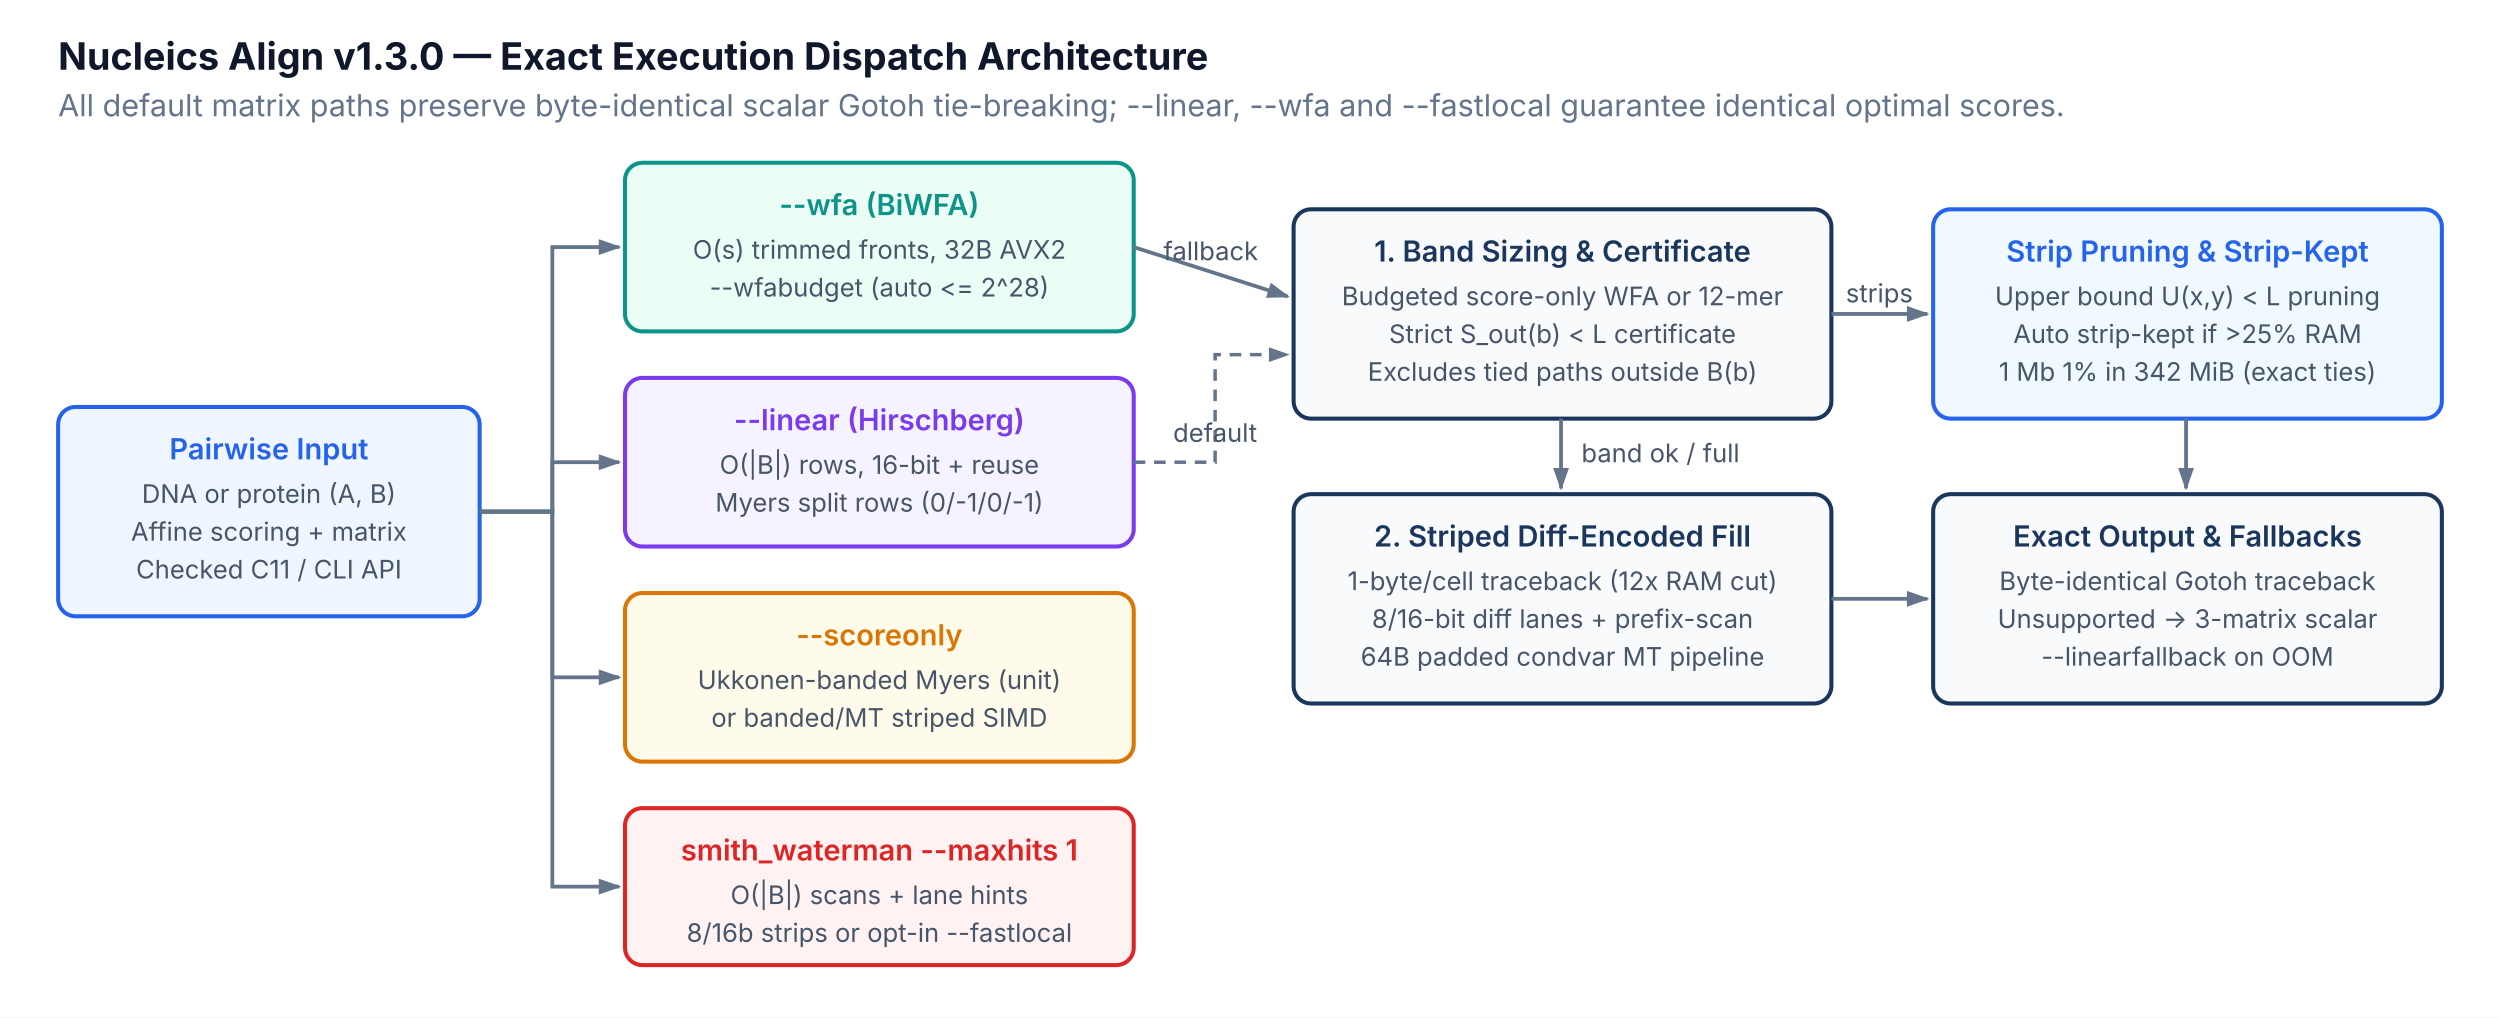
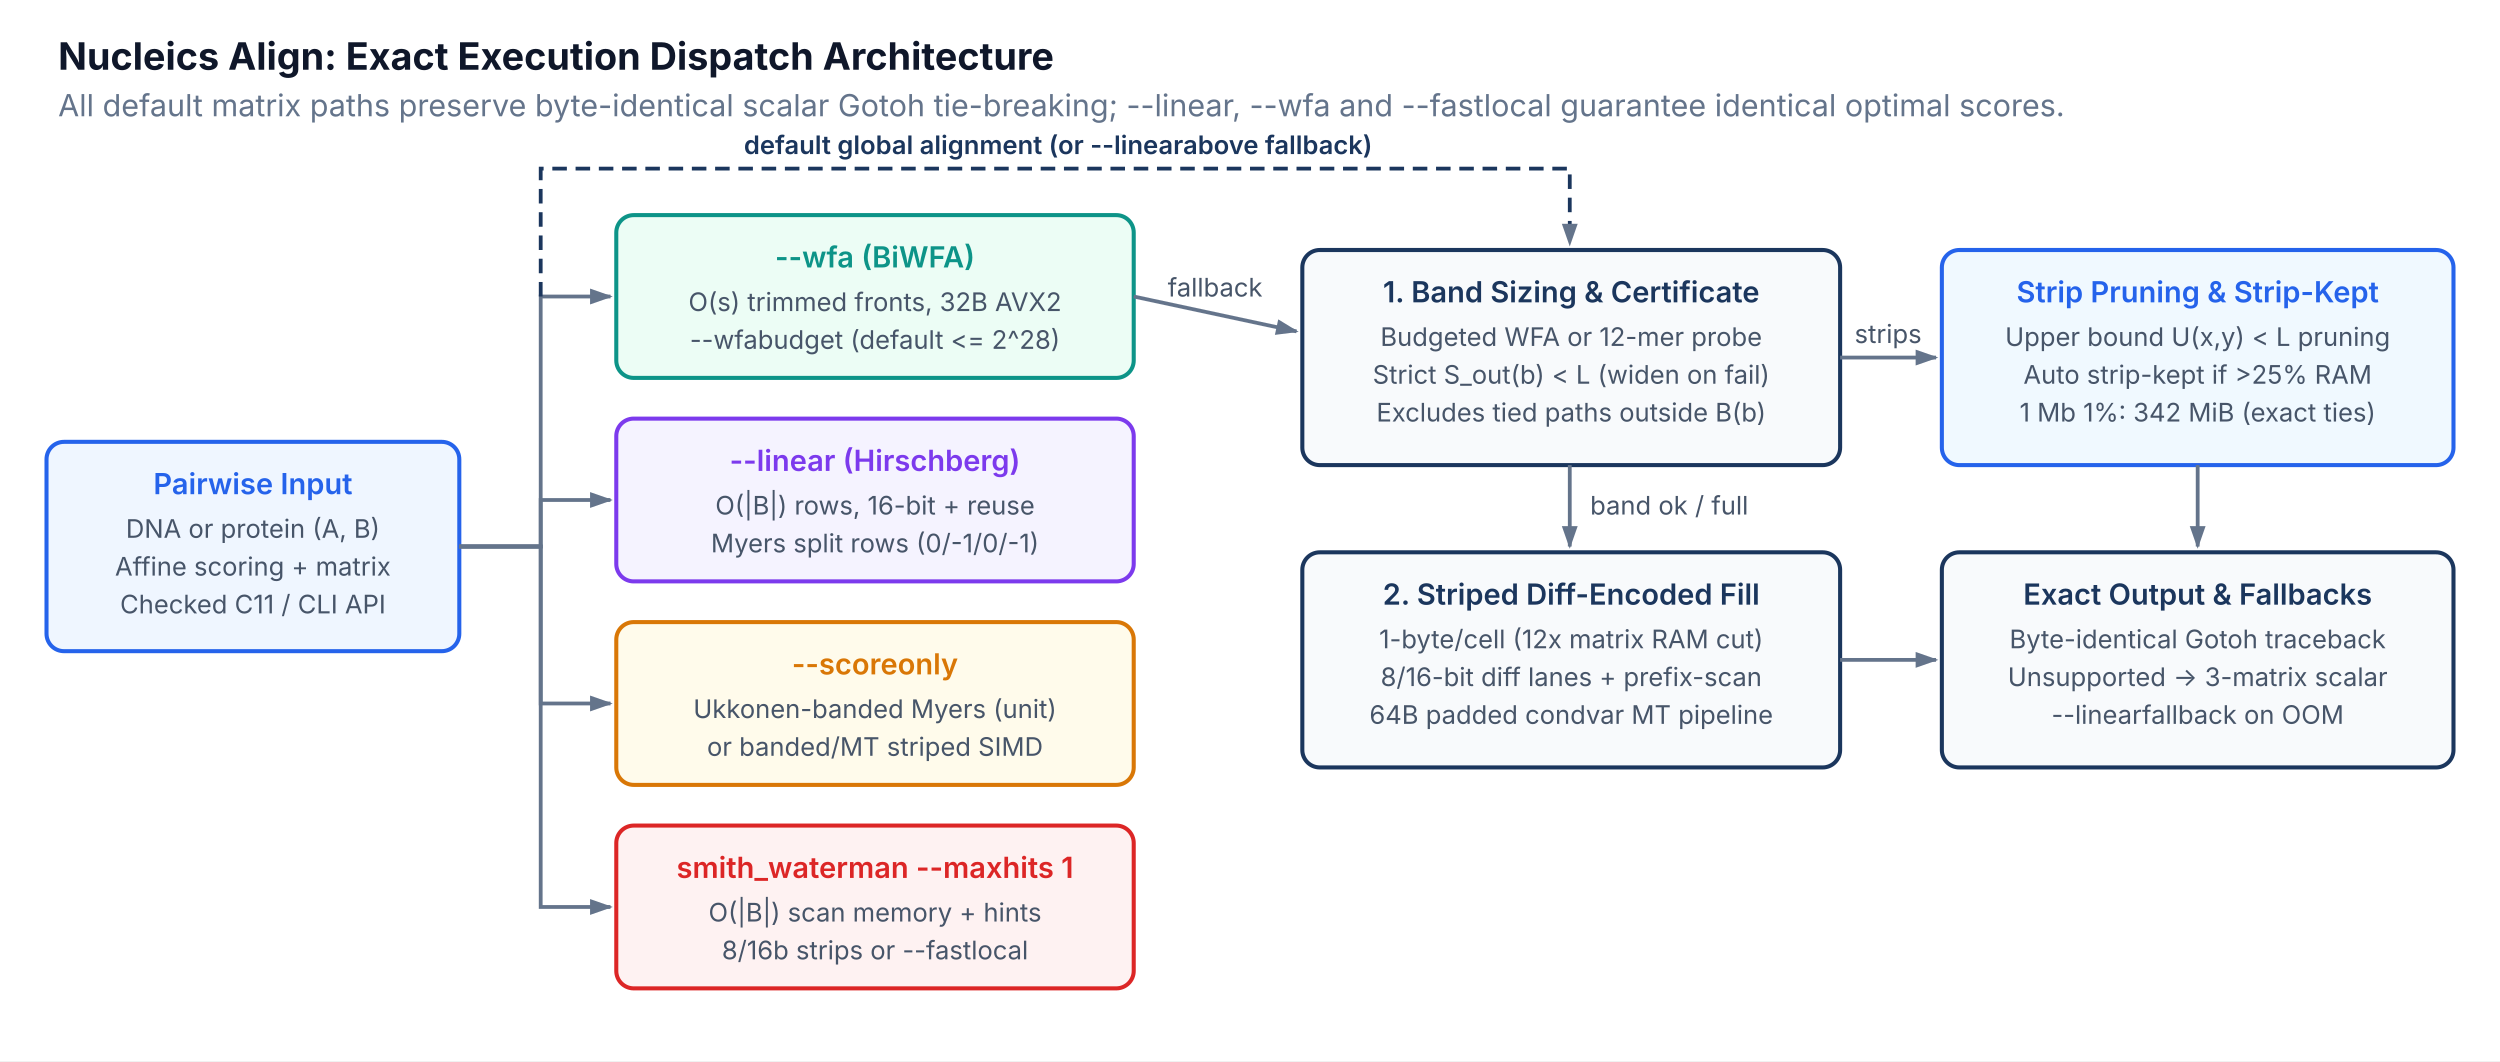
- <svg xmlns="http://www.w3.org/2000/svg" viewBox="0 0 860 350" width="860" height="350">
+ <svg xmlns="http://www.w3.org/2000/svg" viewBox="0 0 860 365" width="860" height="365">
  <defs>
    <marker id="arr" viewBox="0 0 10 10" refX="9" refY="5" markerWidth="6" markerHeight="6" orient="auto-start-reverse">
      <path d="M 0 1.5 L 10 5 L 0 8.5 z" fill="#64748b" />
    </marker>
  </defs>
-   <rect width="860" height="350" fill="#ffffff" />
+   <rect width="860" height="365" fill="#ffffff" />
  <style>
    text { font-family: Inter, -apple-system, BlinkMacSystemFont, 'Segoe UI', Helvetica, Arial, sans-serif; fill: #0f172a; }
    .title { font-size: 13px; font-weight: 700; }
    .sub { font-size: 10.5px; fill: #64748b; }
    .lbl { font-size: 10px; }
    .lblb { font-size: 10px; font-weight: 600; }
    .tick { font-size: 9.5px; fill: #334155; }
    .small { font-size: 8.8px; fill: #475569; }
  </style>
-   <text x="20" y="24" class="title">Nucleics Align v1.3.0 — Exact Execution Dispatch Architecture</text>
+   <text x="20" y="24" class="title">Nucleics Align: Exact Execution Dispatch Architecture</text>
  <text x="20" y="40" class="sub">All default matrix paths preserve byte-identical scalar Gotoh tie-breaking; --linear, --wfa and --fastlocal guarantee identical optimal scores.</text>
-   <rect x="20" y="140" width="145" height="72" rx="6" fill="#eff6ff" stroke="#2563eb" stroke-width="1.4" />
-   <text x="92.5" y="158" text-anchor="middle" class="lblb" style="fill:#2563eb">Pairwise Input</text>
-   <text x="92.5" y="173" text-anchor="middle" class="small">DNA or protein (A, B)</text>
-   <text x="92.5" y="186" text-anchor="middle" class="small">Affine scoring + matrix</text>
-   <text x="92.5" y="199" text-anchor="middle" class="small">Checked C11 / CLI API</text>
-   <rect x="215" y="56" width="175" height="58" rx="6" fill="#ecfdf5" stroke="#0d9488" stroke-width="1.4" />
-   <text x="302.5" y="74" text-anchor="middle" class="lblb" style="fill:#0d9488">--wfa (BiWFA)</text>
-   <text x="302.5" y="89" text-anchor="middle" class="small">O(s) trimmed fronts, 32B AVX2</text>
-   <text x="302.5" y="102" text-anchor="middle" class="small">--wfabudget (auto &lt;= 2^28)</text>
-   <rect x="215" y="130" width="175" height="58" rx="6" fill="#f5f3ff" stroke="#7c3aed" stroke-width="1.4" />
-   <text x="302.5" y="148" text-anchor="middle" class="lblb" style="fill:#7c3aed">--linear (Hirschberg)</text>
-   <text x="302.5" y="163" text-anchor="middle" class="small">O(|B|) rows, 16-bit + reuse</text>
-   <text x="302.5" y="176" text-anchor="middle" class="small">Myers split rows (0/-1/0/-1)</text>
-   <rect x="215" y="204" width="175" height="58" rx="6" fill="#fffbeb" stroke="#d97706" stroke-width="1.4" />
-   <text x="302.5" y="222" text-anchor="middle" class="lblb" style="fill:#d97706">--scoreonly</text>
-   <text x="302.5" y="237" text-anchor="middle" class="small">Ukkonen-banded Myers (unit)</text>
-   <text x="302.5" y="250" text-anchor="middle" class="small">or banded/MT striped SIMD</text>
-   <rect x="215" y="278" width="175" height="54" rx="6" fill="#fef2f2" stroke="#dc2626" stroke-width="1.4" />
-   <text x="302.5" y="296" text-anchor="middle" class="lblb" style="fill:#dc2626">smith_waterman --maxhits 1</text>
-   <text x="302.5" y="311" text-anchor="middle" class="small">O(|B|) scans + lane hints</text>
-   <text x="302.5" y="324" text-anchor="middle" class="small">8/16b strips or opt-in --fastlocal</text>
-   <rect x="445" y="72" width="185" height="72" rx="6" fill="#f8fafc" stroke="#1b365d" stroke-width="1.4" />
-   <text x="537.5" y="90" text-anchor="middle" class="lblb" style="fill:#1b365d">1. Band Sizing &amp; Certificate</text>
-   <text x="537.5" y="105" text-anchor="middle" class="small">Budgeted score-only WFA or 12-mer</text>
-   <text x="537.5" y="118" text-anchor="middle" class="small">Strict S_out(b) &lt; L certificate</text>
-   <text x="537.5" y="131" text-anchor="middle" class="small">Excludes tied paths outside B(b)</text>
-   <rect x="445" y="170" width="185" height="72" rx="6" fill="#f8fafc" stroke="#1b365d" stroke-width="1.4" />
-   <text x="537.5" y="188" text-anchor="middle" class="lblb" style="fill:#1b365d">2. Striped Diff-Encoded Fill</text>
-   <text x="537.5" y="203" text-anchor="middle" class="small">1-byte/cell traceback (12x RAM cut)</text>
-   <text x="537.5" y="216" text-anchor="middle" class="small">8/16-bit diff lanes + prefix-scan</text>
-   <text x="537.5" y="229" text-anchor="middle" class="small">64B padded condvar MT pipeline</text>
-   <rect x="665" y="72" width="175" height="72" rx="6" fill="#f0f9ff" stroke="#2563eb" stroke-width="1.4" />
-   <text x="752.5" y="90" text-anchor="middle" class="lblb" style="fill:#2563eb">Strip Pruning &amp; Strip-Kept</text>
-   <text x="752.5" y="105" text-anchor="middle" class="small">Upper bound U(x,y) &lt; L pruning</text>
-   <text x="752.5" y="118" text-anchor="middle" class="small">Auto strip-kept if &gt;25% RAM</text>
-   <text x="752.5" y="131" text-anchor="middle" class="small">1 Mb 1% in 342 MiB (exact ties)</text>
-   <rect x="665" y="170" width="175" height="72" rx="6" fill="#f8fafc" stroke="#1b365d" stroke-width="1.4" />
-   <text x="752.5" y="188" text-anchor="middle" class="lblb" style="fill:#1b365d">Exact Output &amp; Fallbacks</text>
-   <text x="752.5" y="203" text-anchor="middle" class="small">Byte-identical Gotoh traceback</text>
-   <text x="752.5" y="216" text-anchor="middle" class="small">Unsupported -&gt; 3-matrix scalar</text>
-   <text x="752.5" y="229" text-anchor="middle" class="small">--linearfallback on OOM</text>
-   <path d="M 165 176 L 190 176 L 190 85 L 213 85" fill="none" stroke="#64748b" stroke-width="1.3" marker-end="url(#arr)" />
-   <path d="M 165 176 L 190 176 L 190 159 L 213 159" fill="none" stroke="#64748b" stroke-width="1.3" marker-end="url(#arr)" />
-   <path d="M 165 176 L 190 176 L 190 233 L 213 233" fill="none" stroke="#64748b" stroke-width="1.3" marker-end="url(#arr)" />
-   <path d="M 165 176 L 190 176 L 190 305 L 213 305" fill="none" stroke="#64748b" stroke-width="1.3" marker-end="url(#arr)" />
-   <line x1="390" y1="85" x2="443" y2="102" stroke="#64748b" stroke-width="1.3" marker-end="url(#arr)" />
-   <text x="416.5" y="89.5" text-anchor="middle" class="small">fallback</text>
-   <path d="M 390 159 L 418 159 L 418 122 L 443 122" fill="none" stroke="#64748b" stroke-width="1.2" stroke-dasharray="4,3" marker-end="url(#arr)" />
-   <text x="418" y="152" text-anchor="middle" class="small">default</text>
-   <line x1="537" y1="144" x2="537" y2="168" stroke="#64748b" stroke-width="1.3" marker-end="url(#arr)" />
-   <text x="544" y="159" text-anchor="start" class="small">band ok / full</text>
-   <line x1="630" y1="108" x2="663" y2="108" stroke="#64748b" stroke-width="1.3" marker-end="url(#arr)" />
-   <text x="646.5" y="104.0" text-anchor="middle" class="small">strips</text>
-   <line x1="630" y1="206" x2="663" y2="206" stroke="#64748b" stroke-width="1.3" marker-end="url(#arr)" />
-   <line x1="752" y1="144" x2="752" y2="168" stroke="#64748b" stroke-width="1.3" marker-end="url(#arr)" />
+   <rect x="16" y="152" width="142" height="72" rx="6" fill="#eff6ff" stroke="#2563eb" stroke-width="1.4" />
+   <text x="87.0" y="170" text-anchor="middle" class="lblb" style="fill:#2563eb">Pairwise Input</text>
+   <text x="87.0" y="185" text-anchor="middle" class="small">DNA or protein (A, B)</text>
+   <text x="87.0" y="198" text-anchor="middle" class="small">Affine scoring + matrix</text>
+   <text x="87.0" y="211" text-anchor="middle" class="small">Checked C11 / CLI API</text>
+   <rect x="212" y="74" width="178" height="56" rx="6" fill="#ecfdf5" stroke="#0d9488" stroke-width="1.4" />
+   <text x="301.0" y="92" text-anchor="middle" class="lblb" style="fill:#0d9488">--wfa (BiWFA)</text>
+   <text x="301.0" y="107" text-anchor="middle" class="small">O(s) trimmed fronts, 32B AVX2</text>
+   <text x="301.0" y="120" text-anchor="middle" class="small">--wfabudget (default &lt;= 2^28)</text>
+   <rect x="212" y="144" width="178" height="56" rx="6" fill="#f5f3ff" stroke="#7c3aed" stroke-width="1.4" />
+   <text x="301.0" y="162" text-anchor="middle" class="lblb" style="fill:#7c3aed">--linear (Hirschberg)</text>
+   <text x="301.0" y="177" text-anchor="middle" class="small">O(|B|) rows, 16-bit + reuse</text>
+   <text x="301.0" y="190" text-anchor="middle" class="small">Myers split rows (0/-1/0/-1)</text>
+   <rect x="212" y="214" width="178" height="56" rx="6" fill="#fffbeb" stroke="#d97706" stroke-width="1.4" />
+   <text x="301.0" y="232" text-anchor="middle" class="lblb" style="fill:#d97706">--scoreonly</text>
+   <text x="301.0" y="247" text-anchor="middle" class="small">Ukkonen-banded Myers (unit)</text>
+   <text x="301.0" y="260" text-anchor="middle" class="small">or banded/MT striped SIMD</text>
+   <rect x="212" y="284" width="178" height="56" rx="6" fill="#fef2f2" stroke="#dc2626" stroke-width="1.4" />
+   <text x="301.0" y="302" text-anchor="middle" class="lblb" style="fill:#dc2626">smith_waterman --maxhits 1</text>
+   <text x="301.0" y="317" text-anchor="middle" class="small">O(|B|) scan memory + hints</text>
+   <text x="301.0" y="330" text-anchor="middle" class="small">8/16b strips or --fastlocal</text>
+   <rect x="448" y="86" width="185" height="74" rx="6" fill="#f8fafc" stroke="#1b365d" stroke-width="1.4" />
+   <text x="540.5" y="104" text-anchor="middle" class="lblb" style="fill:#1b365d">1. Band Sizing &amp; Certificate</text>
+   <text x="540.5" y="119" text-anchor="middle" class="small">Budgeted WFA or 12-mer probe</text>
+   <text x="540.5" y="132" text-anchor="middle" class="small">Strict S_out(b) &lt; L (widen on fail)</text>
+   <text x="540.5" y="145" text-anchor="middle" class="small">Excludes tied paths outside B(b)</text>
+   <rect x="448" y="190" width="185" height="74" rx="6" fill="#f8fafc" stroke="#1b365d" stroke-width="1.4" />
+   <text x="540.5" y="208" text-anchor="middle" class="lblb" style="fill:#1b365d">2. Striped Diff-Encoded Fill</text>
+   <text x="540.5" y="223" text-anchor="middle" class="small">1-byte/cell (12x matrix RAM cut)</text>
+   <text x="540.5" y="236" text-anchor="middle" class="small">8/16-bit diff lanes + prefix-scan</text>
+   <text x="540.5" y="249" text-anchor="middle" class="small">64B padded condvar MT pipeline</text>
+   <rect x="668" y="86" width="176" height="74" rx="6" fill="#f0f9ff" stroke="#2563eb" stroke-width="1.4" />
+   <text x="756.0" y="104" text-anchor="middle" class="lblb" style="fill:#2563eb">Strip Pruning &amp; Strip-Kept</text>
+   <text x="756.0" y="119" text-anchor="middle" class="small">Upper bound U(x,y) &lt; L pruning</text>
+   <text x="756.0" y="132" text-anchor="middle" class="small">Auto strip-kept if &gt;25% RAM</text>
+   <text x="756.0" y="145" text-anchor="middle" class="small">1 Mb 1%: 342 MiB (exact ties)</text>
+   <rect x="668" y="190" width="176" height="74" rx="6" fill="#f8fafc" stroke="#1b365d" stroke-width="1.4" />
+   <text x="756.0" y="208" text-anchor="middle" class="lblb" style="fill:#1b365d">Exact Output &amp; Fallbacks</text>
+   <text x="756.0" y="223" text-anchor="middle" class="small">Byte-identical Gotoh traceback</text>
+   <text x="756.0" y="236" text-anchor="middle" class="small">Unsupported -&gt; 3-matrix scalar</text>
+   <text x="756.0" y="249" text-anchor="middle" class="small">--linearfallback on OOM</text>
+   <path d="M 158 188 L 186 188 L 186 102 L 210 102" fill="none" stroke="#64748b" stroke-width="1.3" marker-end="url(#arr)" />
+   <path d="M 158 188 L 186 188 L 186 172 L 210 172" fill="none" stroke="#64748b" stroke-width="1.3" marker-end="url(#arr)" />
+   <path d="M 158 188 L 186 188 L 186 242 L 210 242" fill="none" stroke="#64748b" stroke-width="1.3" marker-end="url(#arr)" />
+   <path d="M 158 188 L 186 188 L 186 312 L 210 312" fill="none" stroke="#64748b" stroke-width="1.3" marker-end="url(#arr)" />
+   <path d="M 186 102 L 186 58 L 540 58 L 540 84" fill="none" stroke="#1b365d" stroke-width="1.3" stroke-dasharray="5,3" marker-end="url(#arr)" />
+   <text x="364" y="53" text-anchor="middle" class="small" style="fill:#1b365d;font-weight:600">default global alignment (or --linearabove fallback)</text>
+   <line x1="390" y1="102" x2="446" y2="114" stroke="#64748b" stroke-width="1.3" marker-end="url(#arr)" />
+   <text x="418.0" y="102.0" text-anchor="middle" class="small">fallback</text>
+   <line x1="540" y1="160" x2="540" y2="188" stroke="#64748b" stroke-width="1.3" marker-end="url(#arr)" />
+   <text x="547" y="177" text-anchor="start" class="small">band ok / full</text>
+   <line x1="633" y1="123" x2="666" y2="123" stroke="#64748b" stroke-width="1.3" marker-end="url(#arr)" />
+   <text x="649.5" y="118.0" text-anchor="middle" class="small">strips</text>
+   <line x1="633" y1="227" x2="666" y2="227" stroke="#64748b" stroke-width="1.3" marker-end="url(#arr)" />
+   <line x1="756" y1="160" x2="756" y2="188" stroke="#64748b" stroke-width="1.3" marker-end="url(#arr)" />
</svg>
